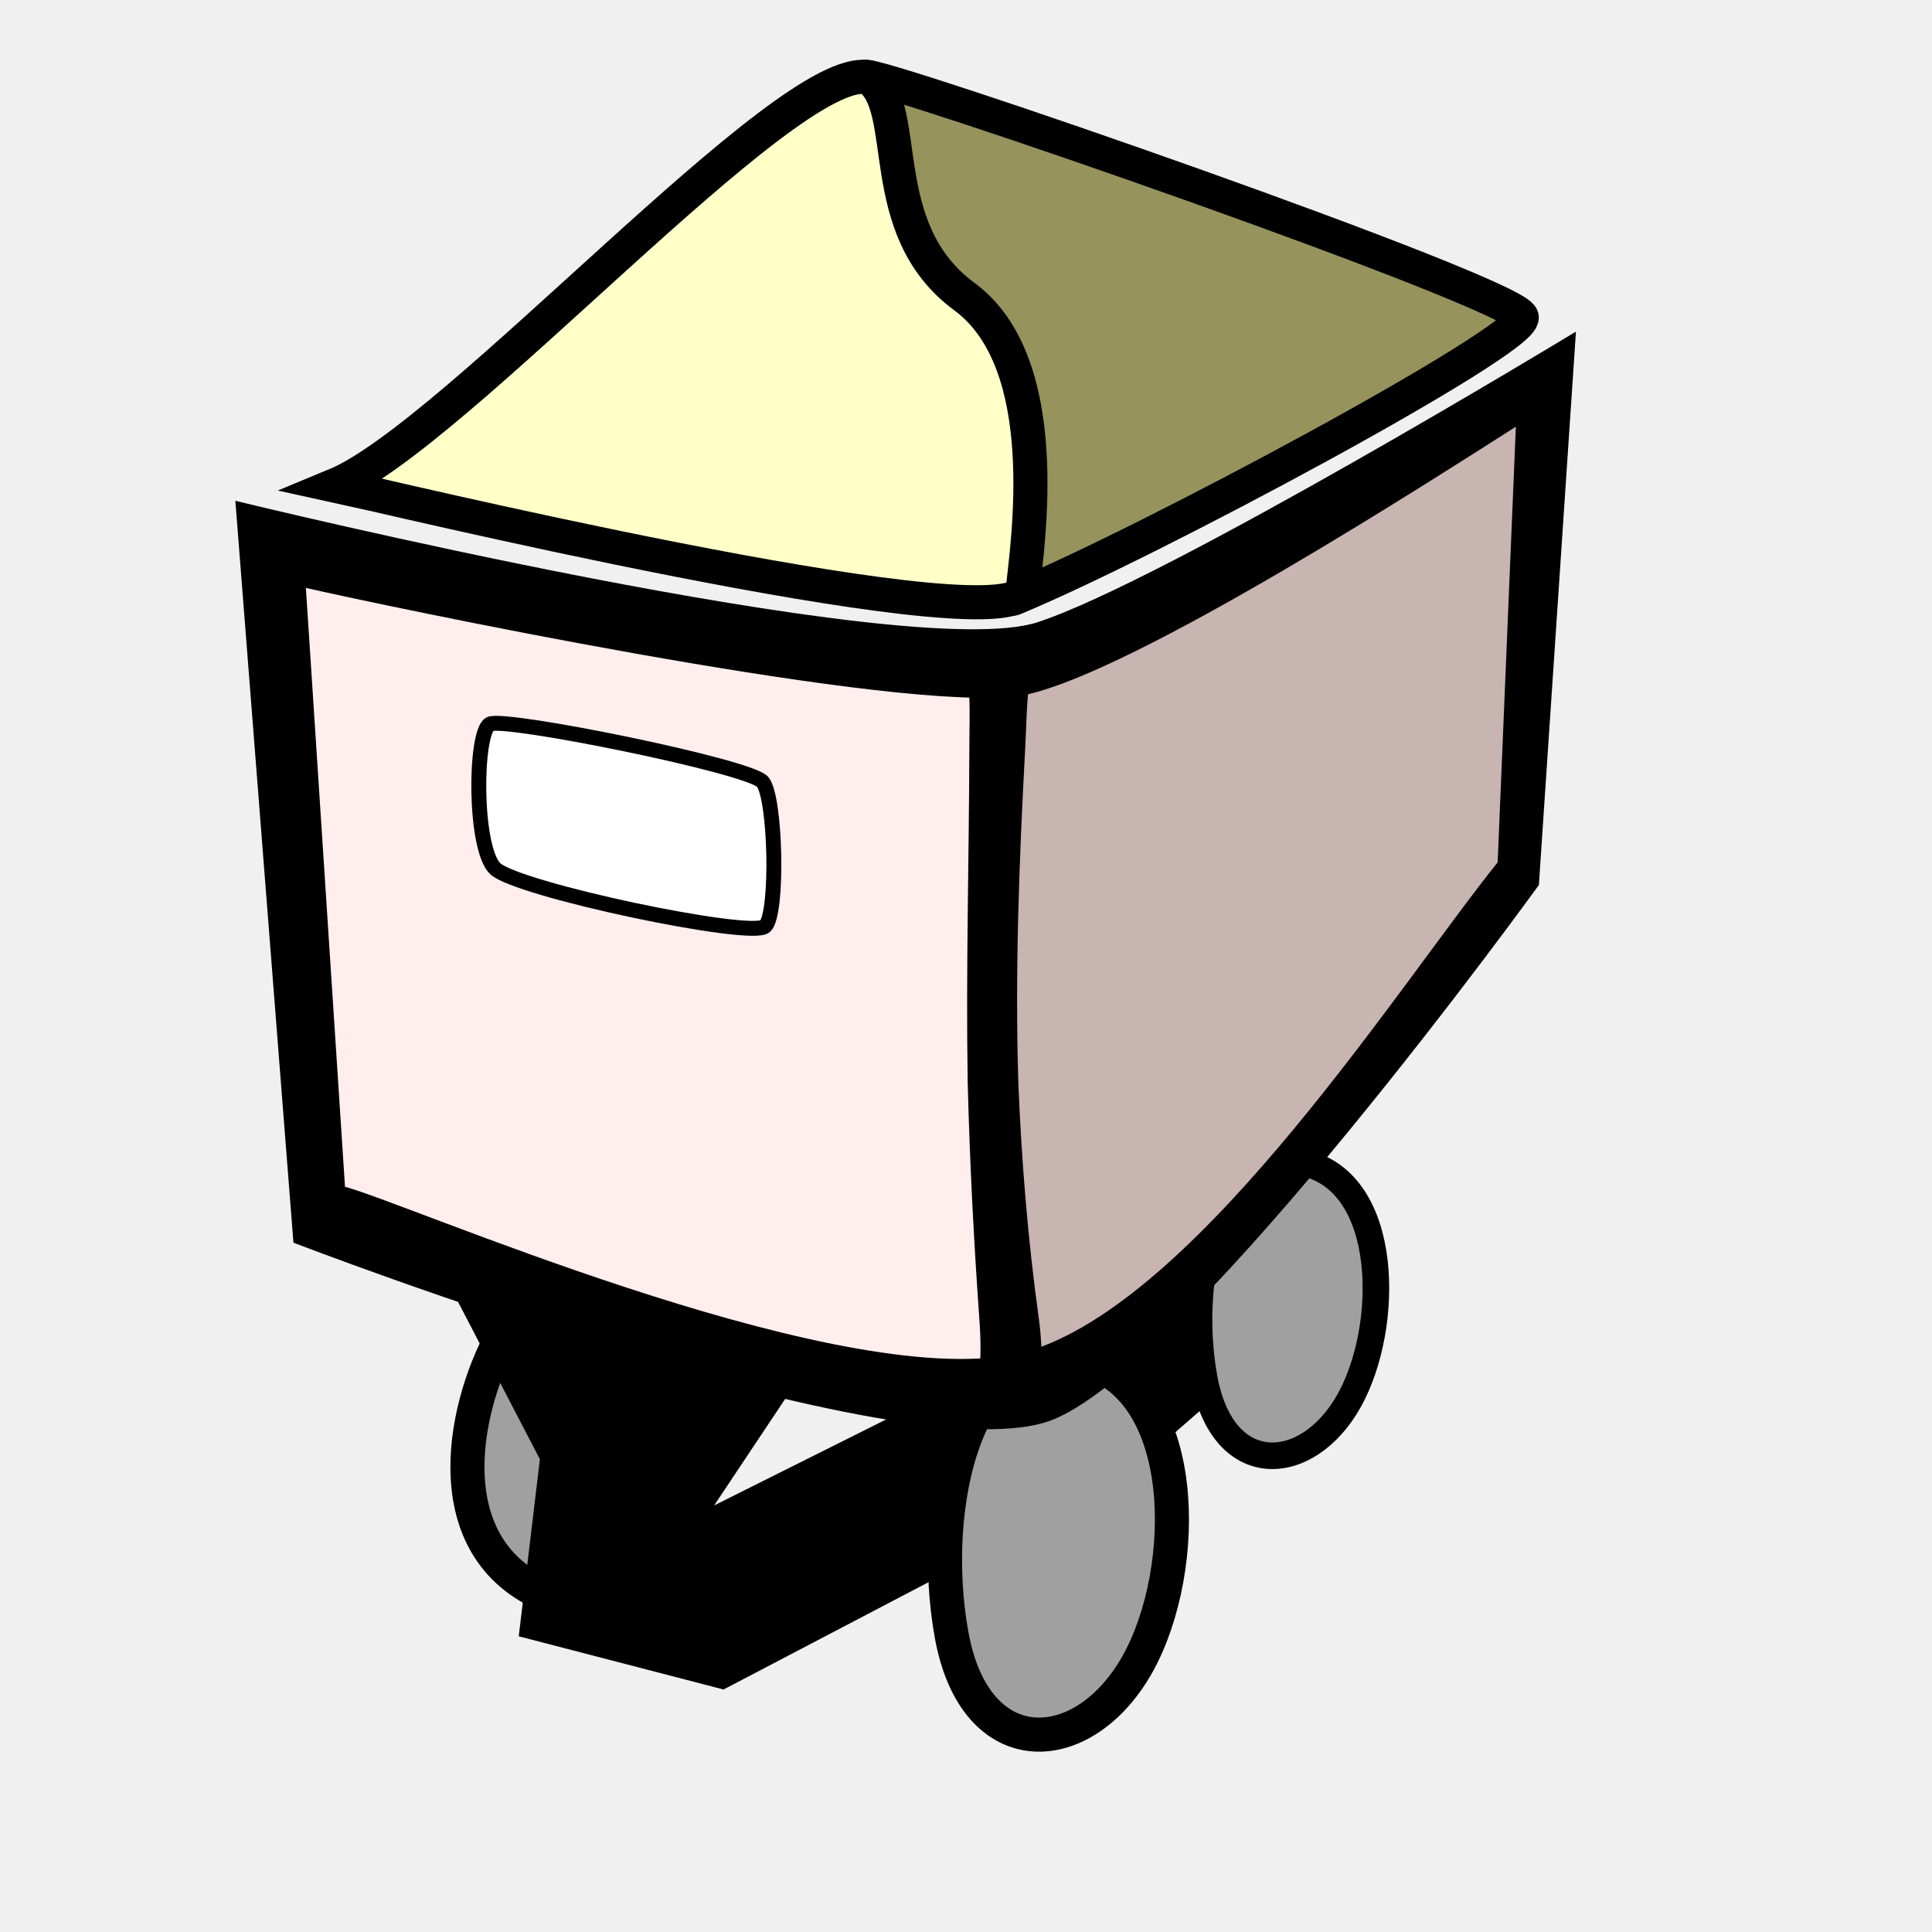
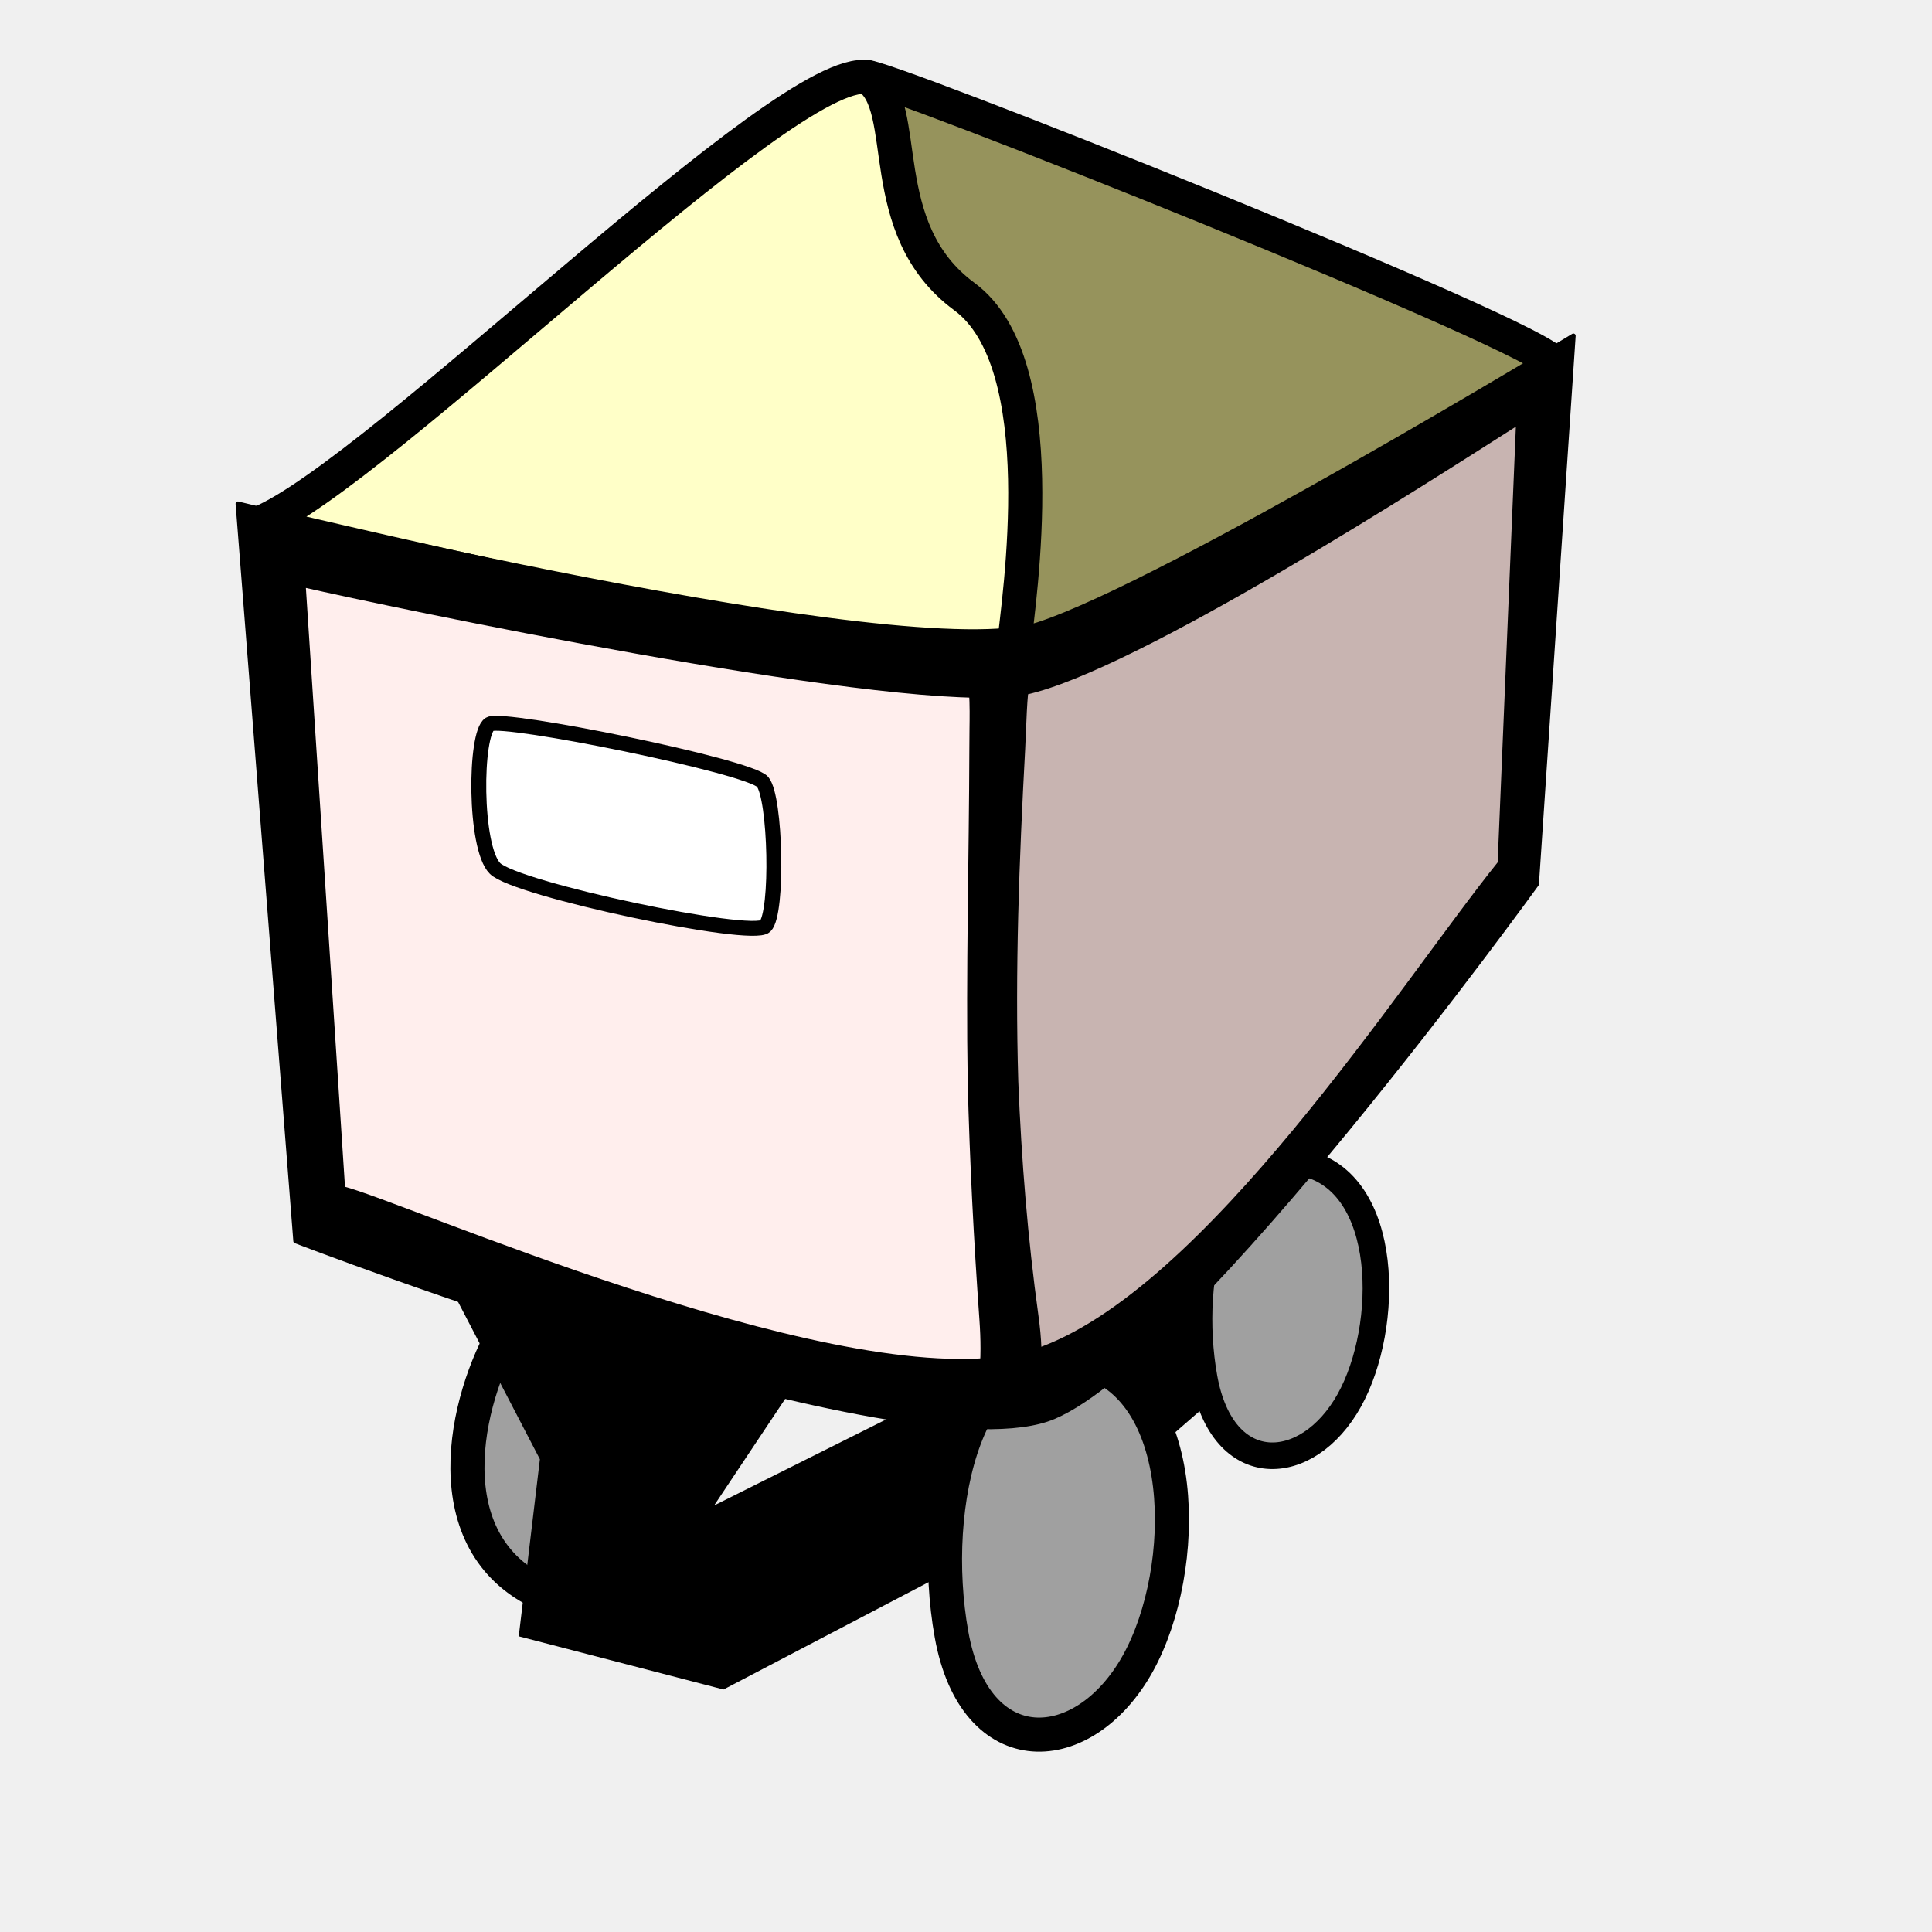
<svg xmlns="http://www.w3.org/2000/svg" id="svg1" width="15cm" height="15cm">
  <defs id="defs3">
    <linearGradient id="linearGradient1842">
      <stop style="stop-color:#000;stop-opacity:1;" offset="0" id="stop1843" />
      <stop style="stop-color:#fff;stop-opacity:1;" offset="1" id="stop1844" />
    </linearGradient>
  </defs>
+   <path style="fill:#96935c;fill-opacity:1;fill-rule:evenodd;stroke:#000000;stroke-width:10;stroke-linecap:round;stroke-linejoin:round;stroke-opacity:1;stroke-miterlimit:4;stroke-dasharray:none;" d="M 407.286,426.797 C 446.553,410.629 566.6,346.921 565.83,339.991 C 565.06,333.062 365.246,253.478 363.706,255.788 C 349.963,271.318 411.136,394.46 407.286,426.797 z " id="path1840" transform="translate(-109.8956,-233.2207)" />
+   <path style="fill:#ffffc8;fill-opacity:1;fill-rule:evenodd;stroke:#000000;stroke-width:10;stroke-linecap:round;stroke-linejoin:round;stroke-miterlimit:4;stroke-opacity:1;" d="M 407.346,423.43 C 395.797,437.289 196.771,389.051 185.992,386.742 C 221.409,372.113 340.747,251.288 364.616,255.907 C 377.705,264.377 365.697,300.245 392.877,320.247 C 419.571,339.892 408.886,408.801 407.346,423.43 z " id="path1839" transform="translate(-109.8956,-233.2207)" />
  <path style="fill:#a0a0a0;fill-opacity:1;fill-rule:evenodd;stroke:#000000;stroke-width:10;stroke-linecap:butt;stroke-linejoin:miter;stroke-miterlimit:4;stroke-opacity:1;" d="M 272.086,702.103 C 306.734,715.192 269.776,602.78 257.457,625.109 C 245.138,647.437 237.439,689.014 272.086,702.103 z " id="path1847" transform="translate(-109.8956,-233.2207)" />
  <path style="fill:#000000;fill-opacity:1;fill-rule:evenodd;stroke:#000000;stroke-width:1pt;stroke-linecap:butt;stroke-linejoin:miter;stroke-opacity:1;" d="M 242.828,605.09 L 345.231,635.118 L 317.513,676.695 L 399.127,635.888 L 479.201,588.921 L 478.431,632.038 L 436.854,668.225 L 322.133,728.281 L 262.847,712.882 L 269.007,661.296 L 238.979,603.55" id="path1841" transform="translate(-109.8956,-233.2207)" />
  <path style="fill:#a0a0a0;fill-opacity:1;fill-rule:evenodd;stroke:#000000;stroke-width:7.795;stroke-linecap:butt;stroke-linejoin:miter;stroke-miterlimit:4;stroke-opacity:1;" d="M 492.645,574.508 C 517.852,580.21 517.852,622.522 505.849,644.129 C 493.59,666.195 468.638,667.535 463.236,637.527 C 457.853,607.617 466.866,568.677 492.645,574.508 z " id="path1849" transform="translate(-109.8956,-233.2207)" />
  <path style="fill:#a0a0a0;fill-opacity:1;fill-rule:evenodd;stroke:#000000;stroke-width:10;stroke-linecap:butt;stroke-linejoin:miter;stroke-miterlimit:4;stroke-opacity:1;" d="M 426.845,632.038 C 459.182,639.352 459.182,693.633 443.784,721.351 C 428.057,749.66 396.047,751.379 389.118,712.882 C 382.211,674.512 393.774,624.558 426.845,632.038 z " id="path1848" transform="translate(-109.8956,-233.2207)" />
-   <path style="fill:#000000;fill-opacity:1;fill-rule:evenodd;stroke:#000000;stroke-width:1pt;stroke-linecap:butt;stroke-linejoin:miter;stroke-opacity:1;" d="M 179.693,381.037 C 179.693,381.037 376.102,429 414.526,416.454 C 452.253,404.135 571.594,331.76 571.594,331.76 L 560.815,492.678 C 560.815,492.678 460.722,631.268 419.145,648.977 C 376.916,666.963 196.632,597.391 196.632,597.391 L 179.693,381.037 z " id="path1204" transform="translate(-109.8956,-233.2207)" />
+   <path style="fill:#000000;fill-opacity:1;fill-rule:evenodd;stroke:#000000;stroke-width:1pt;stroke-linecap:round;stroke-linejoin:round;stroke-opacity:1;" d="M 179.693,381.037 C 179.693,381.037 376.102,429 414.526,416.454 C 452.253,404.135 571.594,331.76 571.594,331.76 L 560.815,492.678 C 560.815,492.678 460.722,631.268 419.145,648.977 C 376.916,666.963 196.632,597.391 196.632,597.391 L 179.693,381.037 z " id="path1204" transform="translate(-109.8956,-233.2207)" />
  <path style="fill:#c8b4b1;fill-opacity:1;fill-rule:evenodd;stroke:#000000;stroke-width:1pt;stroke-linecap:butt;stroke-linejoin:miter;stroke-opacity:1;" d="M 405.277,631.708 C 408.297,631.228 411.157,630.616 413.746,629.74 C 463.792,612.801 521.539,521.938 550.027,486.521 L 555.433,357.177 C 530.025,373.346 443.021,429.529 410.683,436.458 C 409.217,436.772 407.242,436.93 405.277,437.083 L 405.277,631.708 z " id="path1857" transform="translate(-109.8956,-233.2207)" />
  <path style="fill:#ffeeed;fill-opacity:1;fill-rule:evenodd;stroke:#000000;stroke-width:1pt;stroke-linecap:butt;stroke-linejoin:miter;stroke-opacity:1;" d="M 405.277,631.708 L 405.277,437.083 C 364.89,440.227 224.631,410.769 198.933,404.896 L 210.496,581.99 C 228.014,586.369 350.175,640.461 405.277,631.708 z " id="path1826" transform="translate(-109.8956,-233.2207)" />
  <path style="fill:#000000;fill-opacity:1;fill-rule:nonzero;stroke:none;stroke-width:1pt;stroke-linecap:butt;stroke-linejoin:miter;stroke-opacity:1;" id="path1827" d="M 412.258,431.097 C 411.126,438.211 411.102,445.906 410.718,453.102 C 408.966,485.617 407.715,518.021 408.705,550.61 C 409.631,573.647 411.474,596.539 414.615,619.284 C 415.539,625.896 415.846,631.981 415.184,638.635 L 397.181,637.416 C 397.772,631.711 397.702,626.224 397.297,620.491 C 395.642,597.307 394.447,574.105 393.859,550.841 C 393.324,518.141 394.244,485.525 394.343,452.836 C 394.31,445.792 394.807,438.084 393.695,431.097 L 412.258,431.097 z " transform="translate(-109.8956,-233.2207)" />
  <path style="fill:#ffffff;fill-opacity:1;fill-rule:evenodd;stroke:#000000;stroke-width:4.375;stroke-linecap:butt;stroke-linejoin:miter;stroke-miterlimit:4;stroke-opacity:1;" d="M 253.608,445.712 C 257.457,443.402 329.832,458.031 333.682,462.651 C 337.531,467.27 338.301,501.148 334.452,504.997 C 330.602,508.847 261.307,494.218 255.148,488.059 C 248.988,481.899 249.179,448.369 253.608,445.712 z " id="path1832" transform="translate(-109.8956,-233.2207)" />
-   <path style="fill:#96935c;fill-opacity:1;fill-rule:evenodd;stroke:#000000;stroke-width:10;stroke-linecap:round;stroke-linejoin:round;stroke-opacity:1;stroke-miterlimit:4;stroke-dasharray:none;" d="M 407.286,408.876 C 446.553,392.707 557.212,333.266 556.442,326.337 C 555.672,319.407 365.246,253.478 363.706,255.788 C 349.963,271.318 411.136,376.538 407.286,408.876 z " id="path1840" transform="translate(-109.8956,-233.2207)" />
-   <path style="fill:#ffffc8;fill-opacity:1;fill-rule:evenodd;stroke:#000000;stroke-width:10;stroke-linecap:round;stroke-linejoin:miter;stroke-miterlimit:4;stroke-opacity:1;" d="M 409.906,407.215 C 398.357,421.074 218.96,377.957 208.181,375.647 C 243.598,361.018 340.747,251.288 364.616,255.907 C 377.705,264.377 365.697,300.245 392.877,320.247 C 419.571,339.892 411.446,392.586 409.906,407.215 z " id="path1839" transform="translate(-109.8956,-233.2207)" />
</svg>
